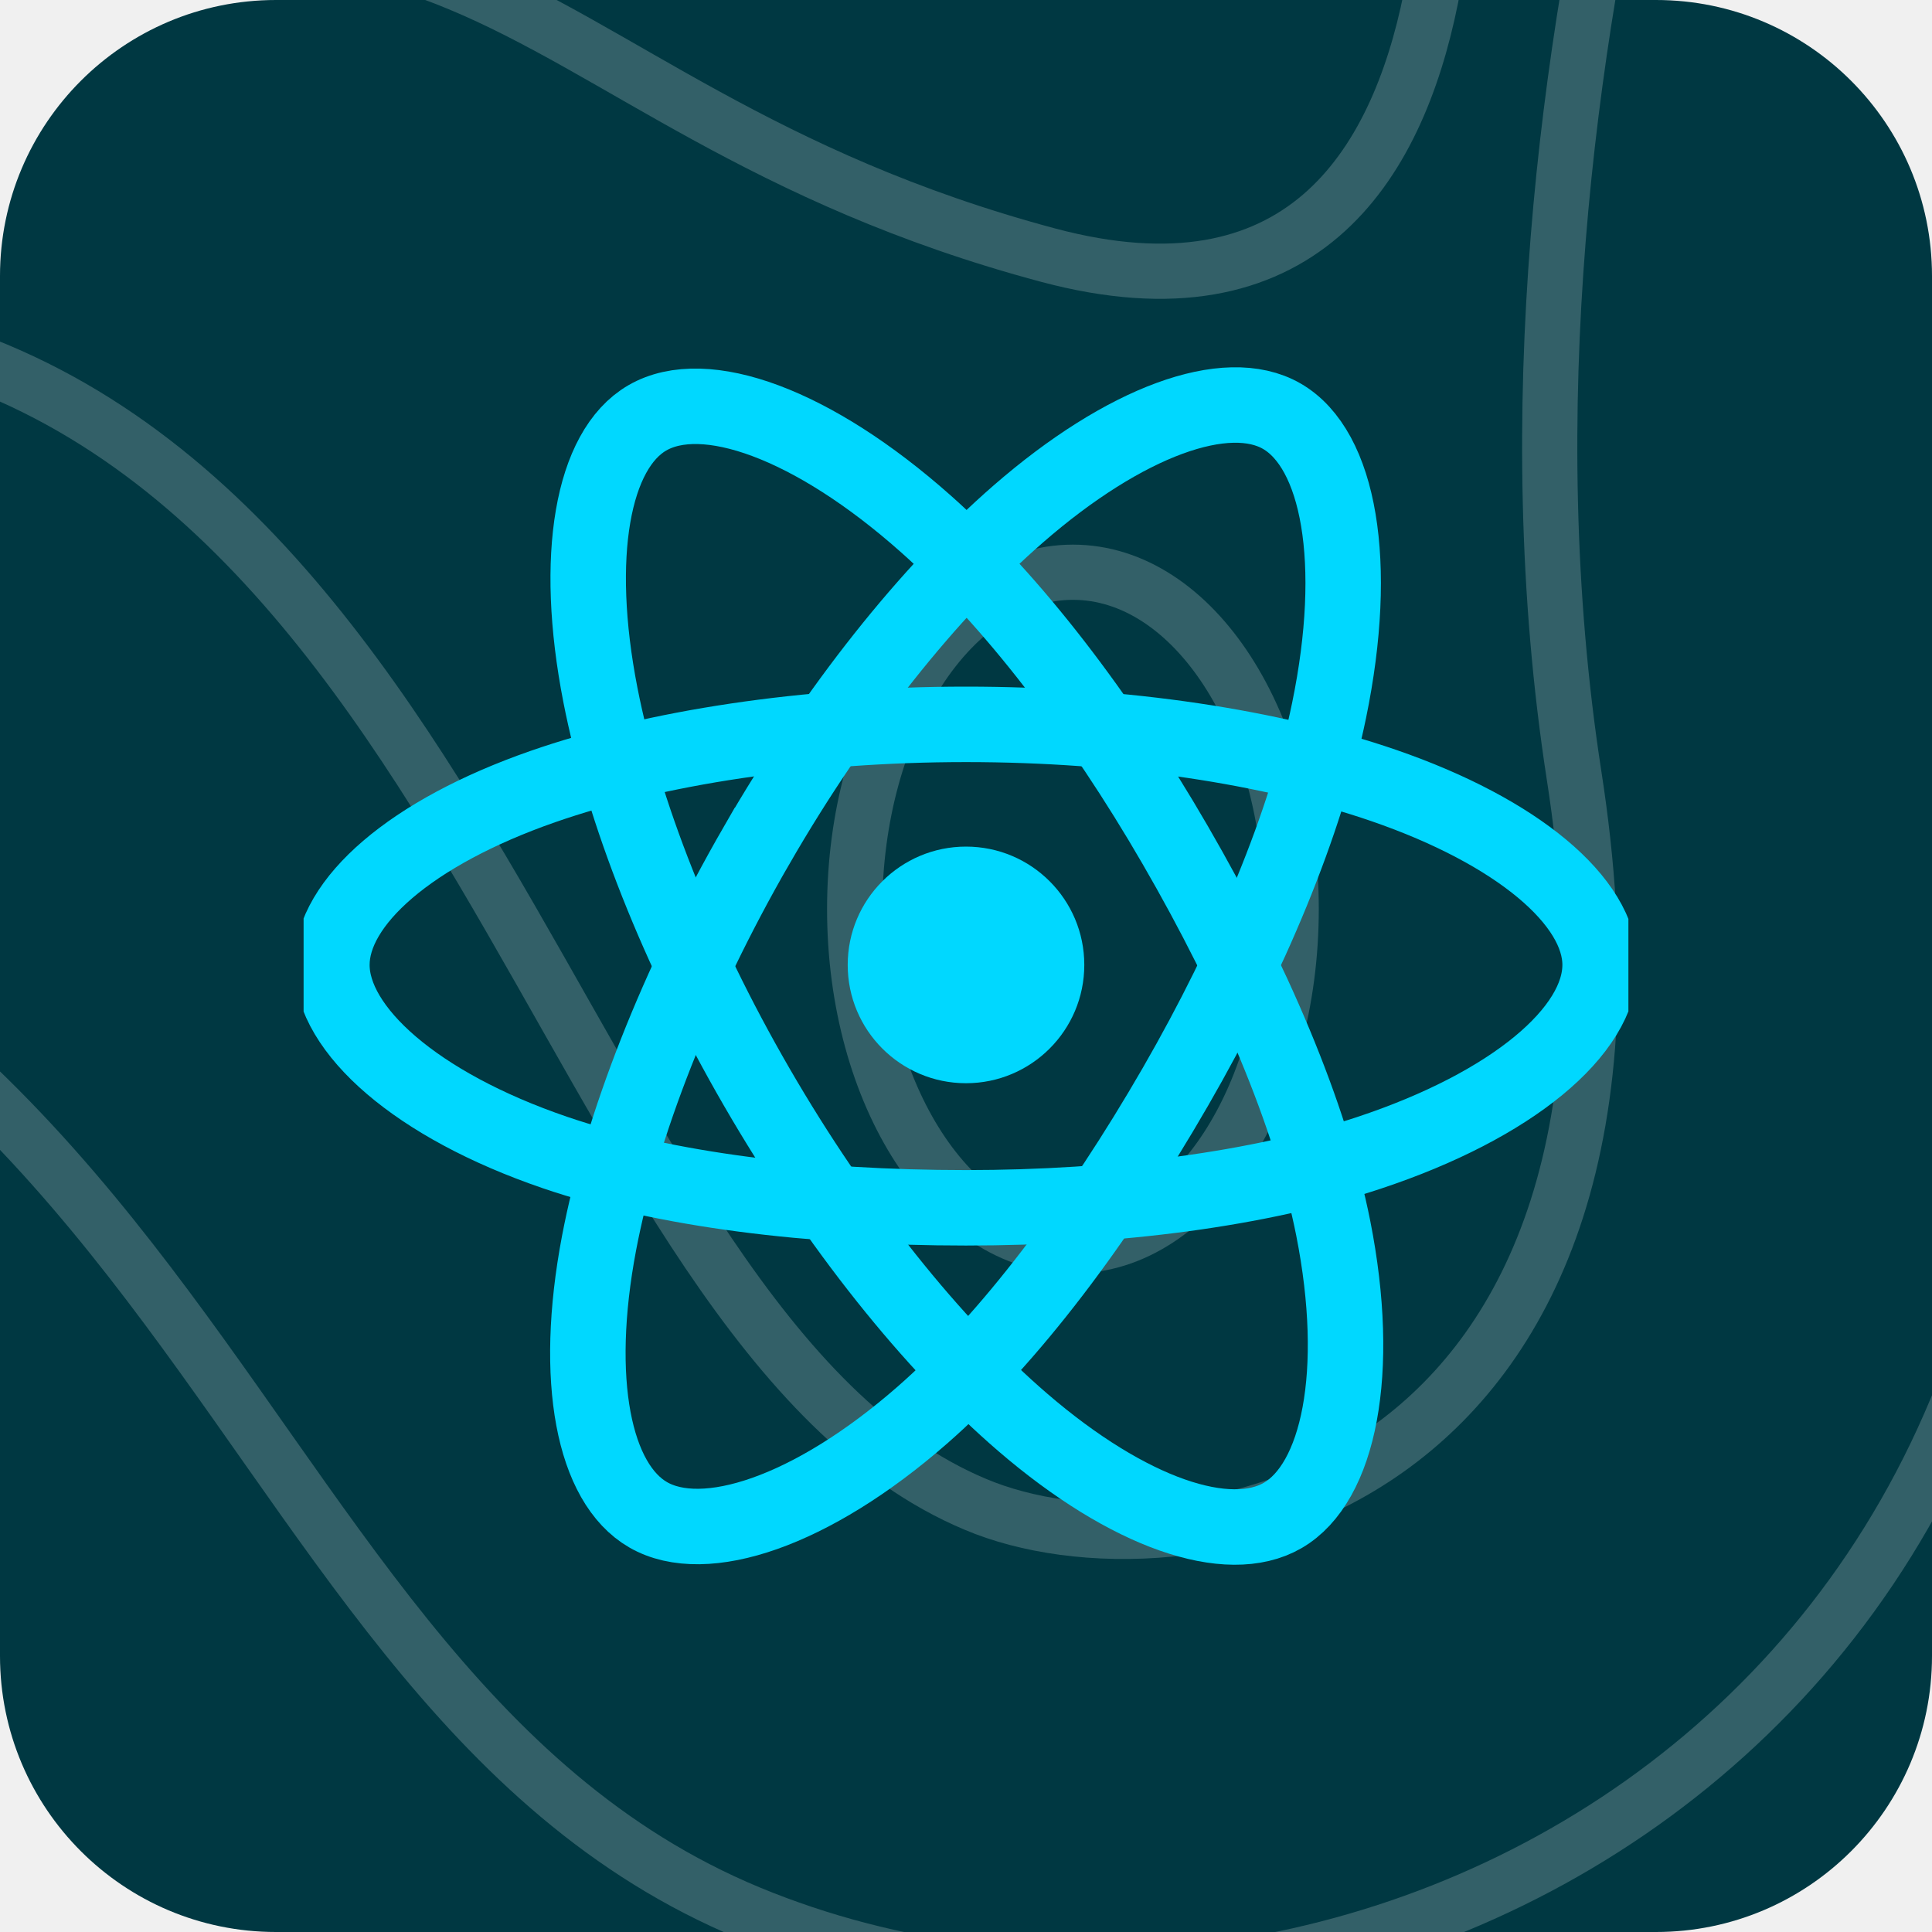
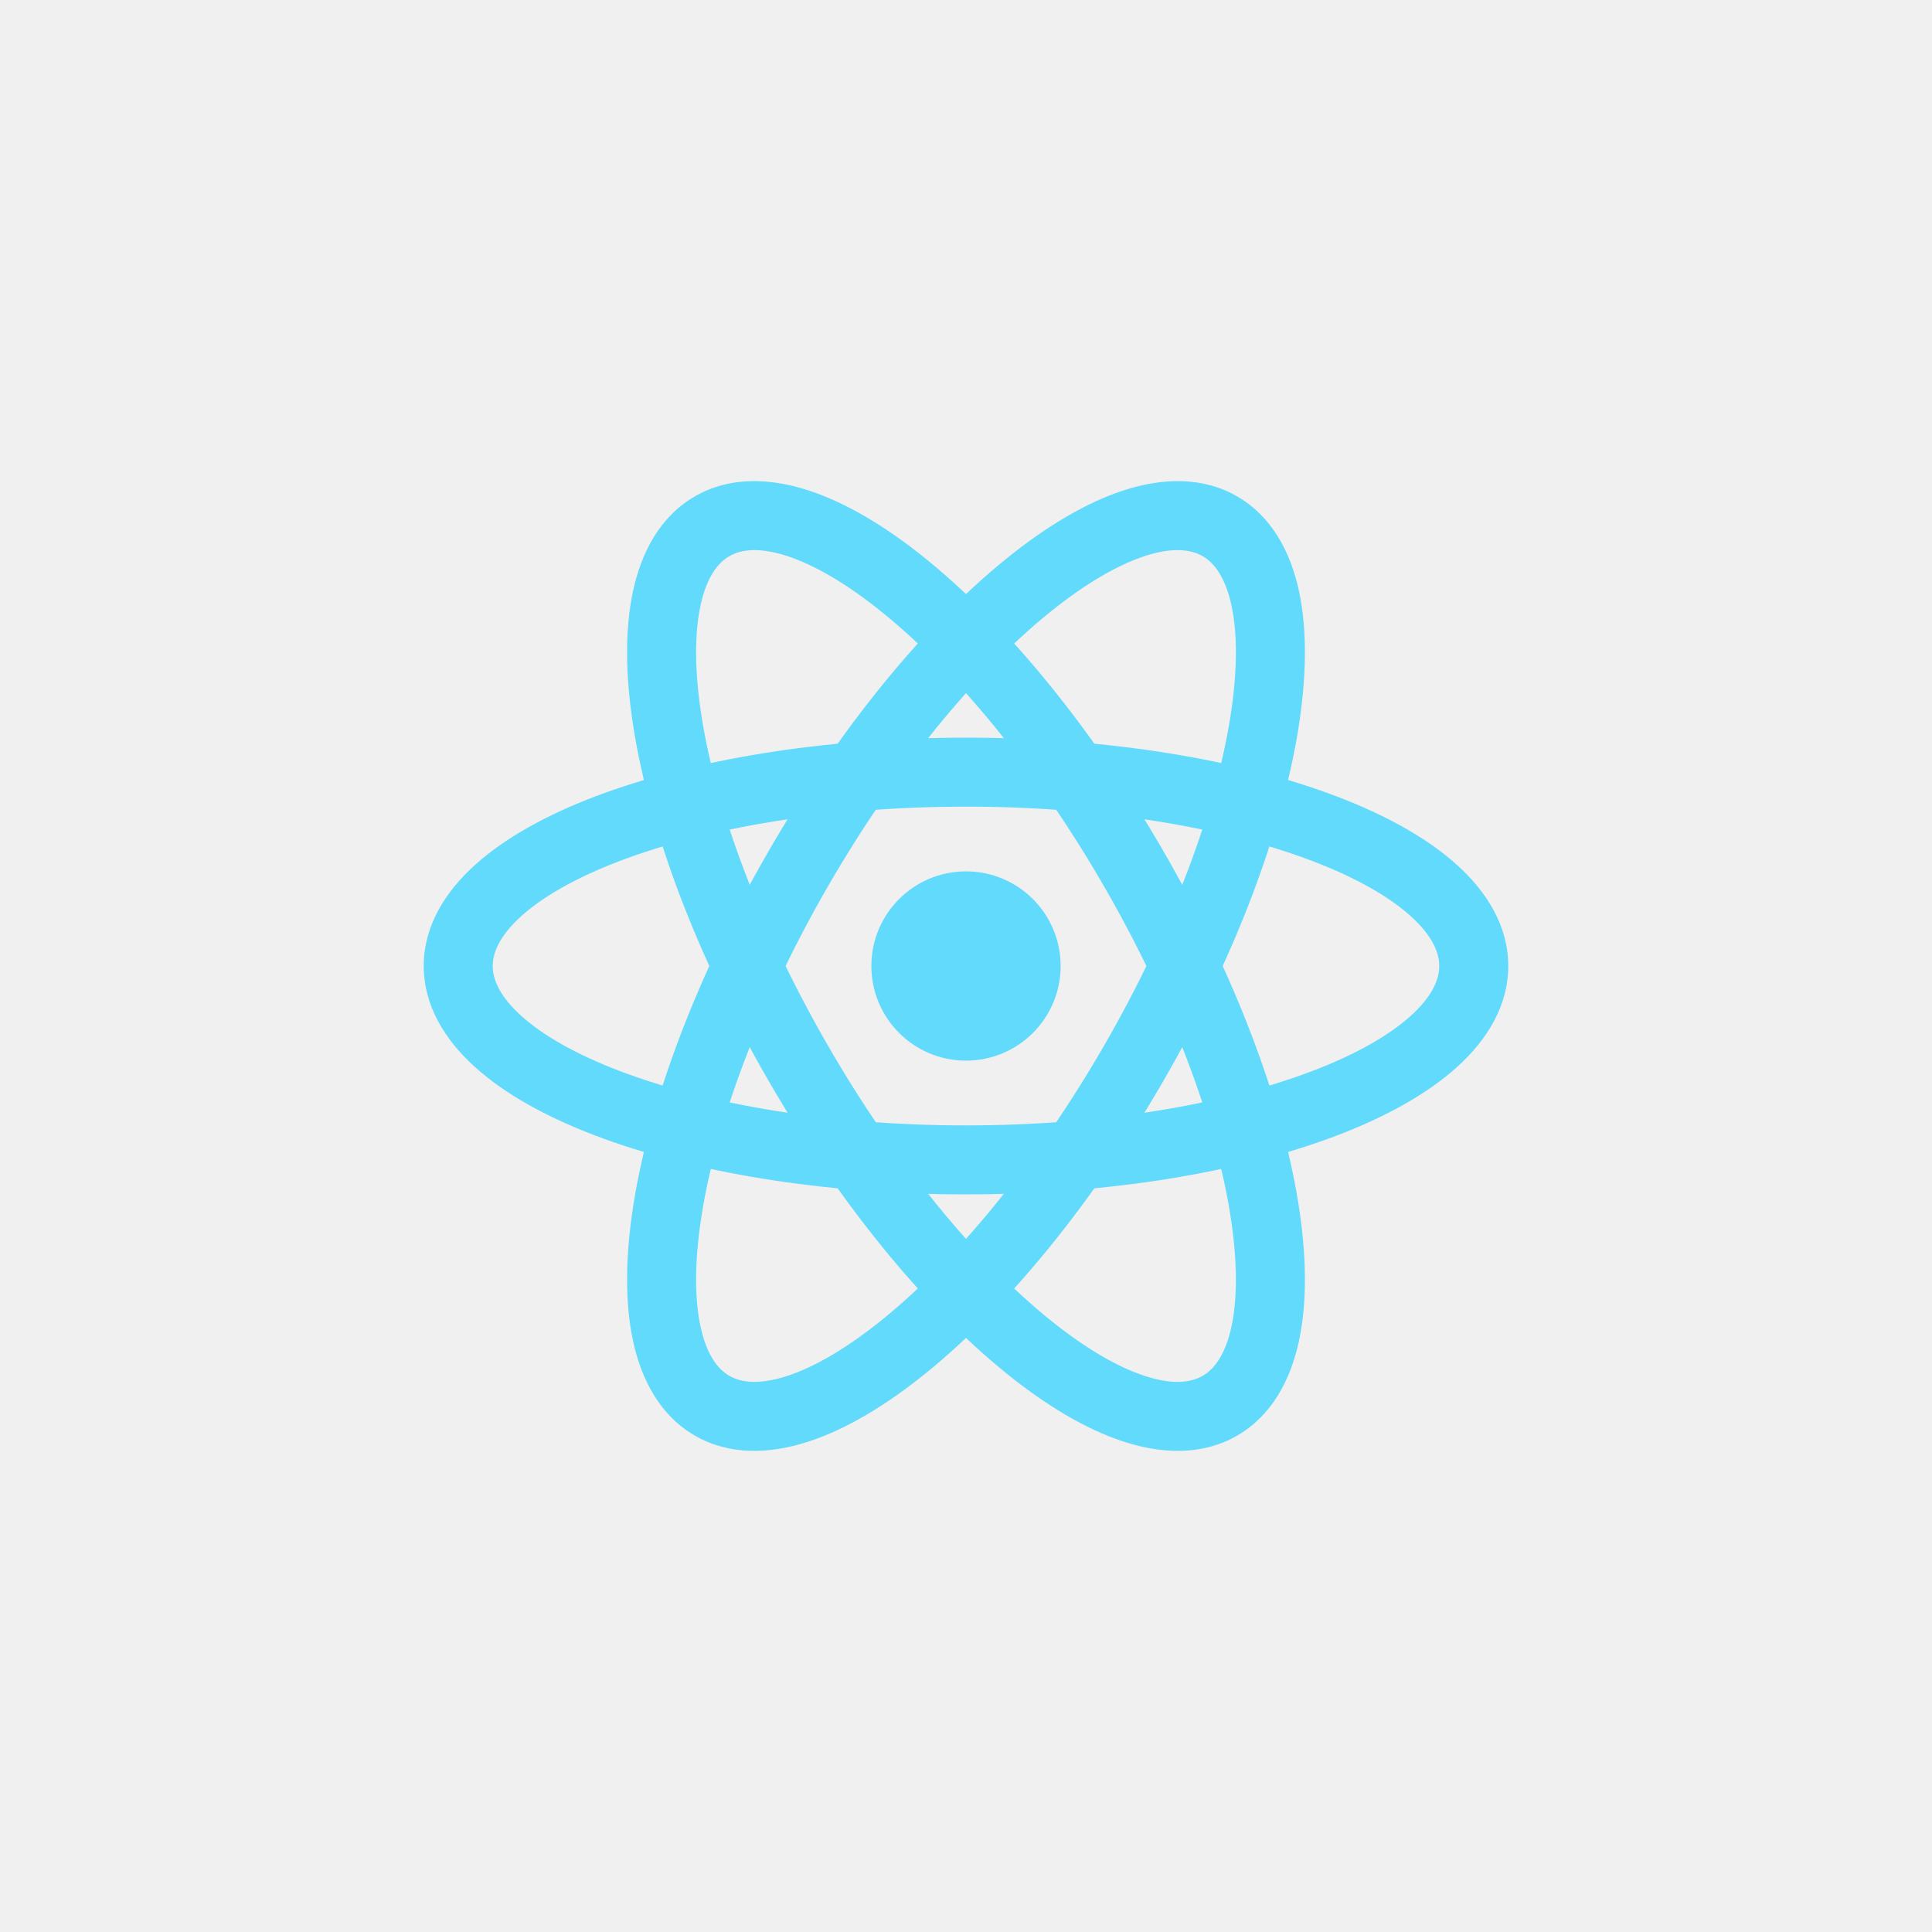
- <svg xmlns="http://www.w3.org/2000/svg" width="70" height="70" viewBox="0 0 70 70" fill="none">
-   <g clip-path="url(#clip0)">
-     <rect width="70" height="70" rx="10" fill="#003842" />
-     <path d="M94.857 -15.518C94.857 -15.518 68.479 -2.956 73.161 28.121C78.413 62.967 47.953 77.922 27.141 69.308C6.329 60.664 7.785 28.689 -31.783 27.702C-72.207 26.715 -80.715 -13.544 -80.715 -13.544" stroke="white" stroke-opacity="0.2" stroke-width="2" stroke-miterlimit="10" />
-     <path d="M64.368 -24.881C64.368 -24.881 52.948 1.68 57.031 28.091C61.142 54.502 42.671 57.613 35.334 54.502C20.089 48.101 17.149 13.824 -7.46 11.61C-25.959 9.935 -50.853 23.186 -64.042 -6.874" stroke="white" stroke-opacity="0.2" stroke-width="2" stroke-miterlimit="10" />
-     <path d="M52.063 -13.036C52.063 -13.036 56.174 14.093 37.989 9.248C17.149 3.684 17.463 -9.357 -8.916 2.966C-18.308 7.363 -56.106 8.649 -48.483 -15.518" stroke="white" stroke-opacity="0.2" stroke-width="2" stroke-miterlimit="10" />
-     <path d="M38.874 45.14C43.242 45.14 46.782 39.677 46.782 32.937C46.782 26.197 43.242 20.733 38.874 20.733C34.507 20.733 30.966 26.197 30.966 32.937C30.966 39.677 34.507 45.14 38.874 45.14Z" stroke="white" stroke-opacity="0.2" stroke-width="2" stroke-miterlimit="10" />
-     <g clip-path="url(#clip1)">
-       <path d="M35 39.247C37.367 39.247 39.286 37.328 39.286 34.96C39.286 32.593 37.367 30.674 35 30.674C32.633 30.674 30.714 32.593 30.714 34.96C30.714 37.328 32.633 39.247 35 39.247Z" fill="#00D8FF" />
-       <path fill-rule="evenodd" clip-rule="evenodd" d="M35 26.245C40.755 26.245 46.101 27.071 50.132 28.459C54.989 30.131 57.975 32.665 57.975 34.96C57.975 37.352 54.81 40.044 49.595 41.772C45.652 43.079 40.463 43.761 35 43.761C29.399 43.761 24.096 43.12 20.108 41.758C15.063 40.034 12.025 37.306 12.025 34.96C12.025 32.684 14.876 30.169 19.664 28.5C23.71 27.089 29.188 26.245 34.999 26.245H35Z" stroke="#00D8FF" stroke-width="2.734" />
-       <path fill-rule="evenodd" clip-rule="evenodd" d="M27.414 30.628C30.289 25.643 33.675 21.424 36.891 18.625C40.765 15.253 44.453 13.933 46.441 15.079C48.512 16.274 49.264 20.361 48.155 25.742C47.318 29.81 45.316 34.646 42.587 39.378C39.788 44.23 36.584 48.505 33.412 51.277C29.398 54.786 25.518 56.056 23.485 54.884C21.514 53.748 20.759 50.021 21.705 45.039C22.505 40.829 24.511 35.662 27.413 30.628L27.414 30.628Z" stroke="#00D8FF" stroke-width="2.734" />
-       <path fill-rule="evenodd" clip-rule="evenodd" d="M27.421 39.391C24.538 34.411 22.575 29.37 21.755 25.186C20.769 20.145 21.466 16.291 23.453 15.141C25.522 13.943 29.438 15.333 33.546 18.981C36.653 21.739 39.842 25.887 42.579 30.615C45.386 35.463 47.489 40.373 48.307 44.506C49.342 49.736 48.504 53.733 46.474 54.908C44.504 56.048 40.899 54.841 37.055 51.533C33.807 48.738 30.332 44.42 27.421 39.391V39.391Z" stroke="#00D8FF" stroke-width="2.734" />
-     </g>
-   </g>
-   <defs>
-     <clipPath id="clip0">
-       <rect width="70" height="70" rx="10" fill="white" />
-     </clipPath>
-     <clipPath id="clip1">
-       <rect width="48" height="48" fill="white" transform="translate(11 11)" />
-     </clipPath>
-   </defs>
+ <svg xmlns="http://www.w3.org/2000/svg" width="56" height="56" viewBox="0 0 56 56" fill="none">
+   <path d="M28 30.743C29.515 30.743 30.743 29.515 30.743 28C30.743 26.485 29.515 25.257 28 25.257C26.485 25.257 25.257 26.485 25.257 28C25.257 29.515 26.485 30.743 28 30.743Z" fill="#61DAFB" />
+   <path fill-rule="evenodd" clip-rule="evenodd" d="M15.109 26.555C14.488 27.116 14.282 27.606 14.282 28C14.282 28.394 14.488 28.884 15.109 29.445C15.73 30.006 16.685 30.556 17.95 31.039C20.473 32.003 24.026 32.62 28 32.62C31.974 32.62 35.527 32.003 38.05 31.039C39.315 30.556 40.27 30.006 40.891 29.445C41.512 28.884 41.718 28.394 41.718 28C41.718 27.606 41.512 27.116 40.891 26.555C40.27 25.994 39.315 25.444 38.05 24.961C35.527 23.997 31.974 23.381 28 23.381C24.026 23.381 20.473 23.997 17.95 24.961C16.685 25.444 15.73 25.994 15.109 26.555ZM17.236 23.092C20.04 22.022 23.846 21.381 28 21.381C32.154 21.381 35.96 22.022 38.764 23.092C40.162 23.626 41.363 24.286 42.231 25.07C43.099 25.854 43.718 26.843 43.718 28C43.718 29.157 43.099 30.146 42.231 30.93C41.363 31.714 40.162 32.374 38.764 32.908C35.96 33.978 32.154 34.62 28 34.62C23.846 34.62 20.04 33.978 17.236 32.908C15.838 32.374 14.637 31.714 13.769 30.93C12.9 30.146 12.282 29.157 12.282 28C12.282 26.843 12.9 25.854 13.769 25.07C14.637 24.286 15.838 23.626 17.236 23.092Z" fill="#61DAFB" />
+   <path fill-rule="evenodd" clip-rule="evenodd" d="M22.806 16.114C22.01 15.856 21.483 15.923 21.141 16.12C20.8 16.317 20.478 16.74 20.303 17.559C20.128 18.377 20.129 19.479 20.343 20.816C20.77 23.483 22.012 26.868 24 30.31C25.987 33.752 28.297 36.52 30.393 38.223C31.444 39.077 32.398 39.629 33.194 39.886C33.99 40.144 34.517 40.077 34.859 39.88C35.2 39.683 35.522 39.26 35.697 38.441C35.872 37.623 35.871 36.521 35.657 35.184C35.23 32.517 33.988 29.132 32.001 25.69C30.014 22.248 27.703 19.48 25.607 17.777C24.556 16.923 23.602 16.371 22.806 16.114ZM26.869 16.224C29.197 18.117 31.656 21.093 33.733 24.69C35.81 28.288 37.157 31.904 37.632 34.868C37.869 36.346 37.897 37.716 37.653 38.86C37.408 40.004 36.861 41.033 35.859 41.612C34.856 42.191 33.691 42.149 32.578 41.789C31.465 41.429 30.293 40.72 29.132 39.776C26.803 37.883 24.345 34.907 22.267 31.31C20.19 27.712 18.843 24.096 18.368 21.132C18.131 19.654 18.103 18.285 18.347 17.14C18.592 15.996 19.139 14.967 20.141 14.388C21.144 13.809 22.308 13.851 23.422 14.211C24.535 14.571 25.707 15.28 26.869 16.224Z" fill="#61DAFB" />
+   <path fill-rule="evenodd" clip-rule="evenodd" d="M35.697 17.559C35.522 16.74 35.2 16.317 34.859 16.12C34.517 15.923 33.99 15.856 33.194 16.114C32.398 16.371 31.444 16.923 30.393 17.777C28.297 19.48 25.987 22.248 23.999 25.69C22.012 29.132 20.77 32.517 20.343 35.184C20.129 36.521 20.128 37.623 20.303 38.441C20.478 39.26 20.8 39.683 21.141 39.88C21.483 40.077 22.01 40.144 22.806 39.886C23.602 39.629 24.556 39.077 25.607 38.223C27.703 36.52 30.014 33.752 32.001 30.31C33.988 26.868 35.23 23.483 35.657 20.816C35.871 19.479 35.872 18.377 35.697 17.559ZM37.632 21.132C37.157 24.096 35.81 27.712 33.733 31.31C31.656 34.907 29.197 37.883 26.869 39.776C25.707 40.72 24.535 41.429 23.422 41.789C22.308 42.149 21.144 42.191 20.141 41.612C19.139 41.033 18.592 40.004 18.347 38.86C18.103 37.716 18.131 36.346 18.368 34.868C18.843 31.904 20.19 28.288 22.267 24.69C24.344 21.093 26.803 18.117 29.132 16.224C30.293 15.28 31.465 14.571 32.578 14.211C33.691 13.851 34.856 13.809 35.859 14.388C36.861 14.967 37.408 15.996 37.653 17.14C37.897 18.284 37.869 19.654 37.632 21.132Z" fill="#61DAFB" />
</svg>
